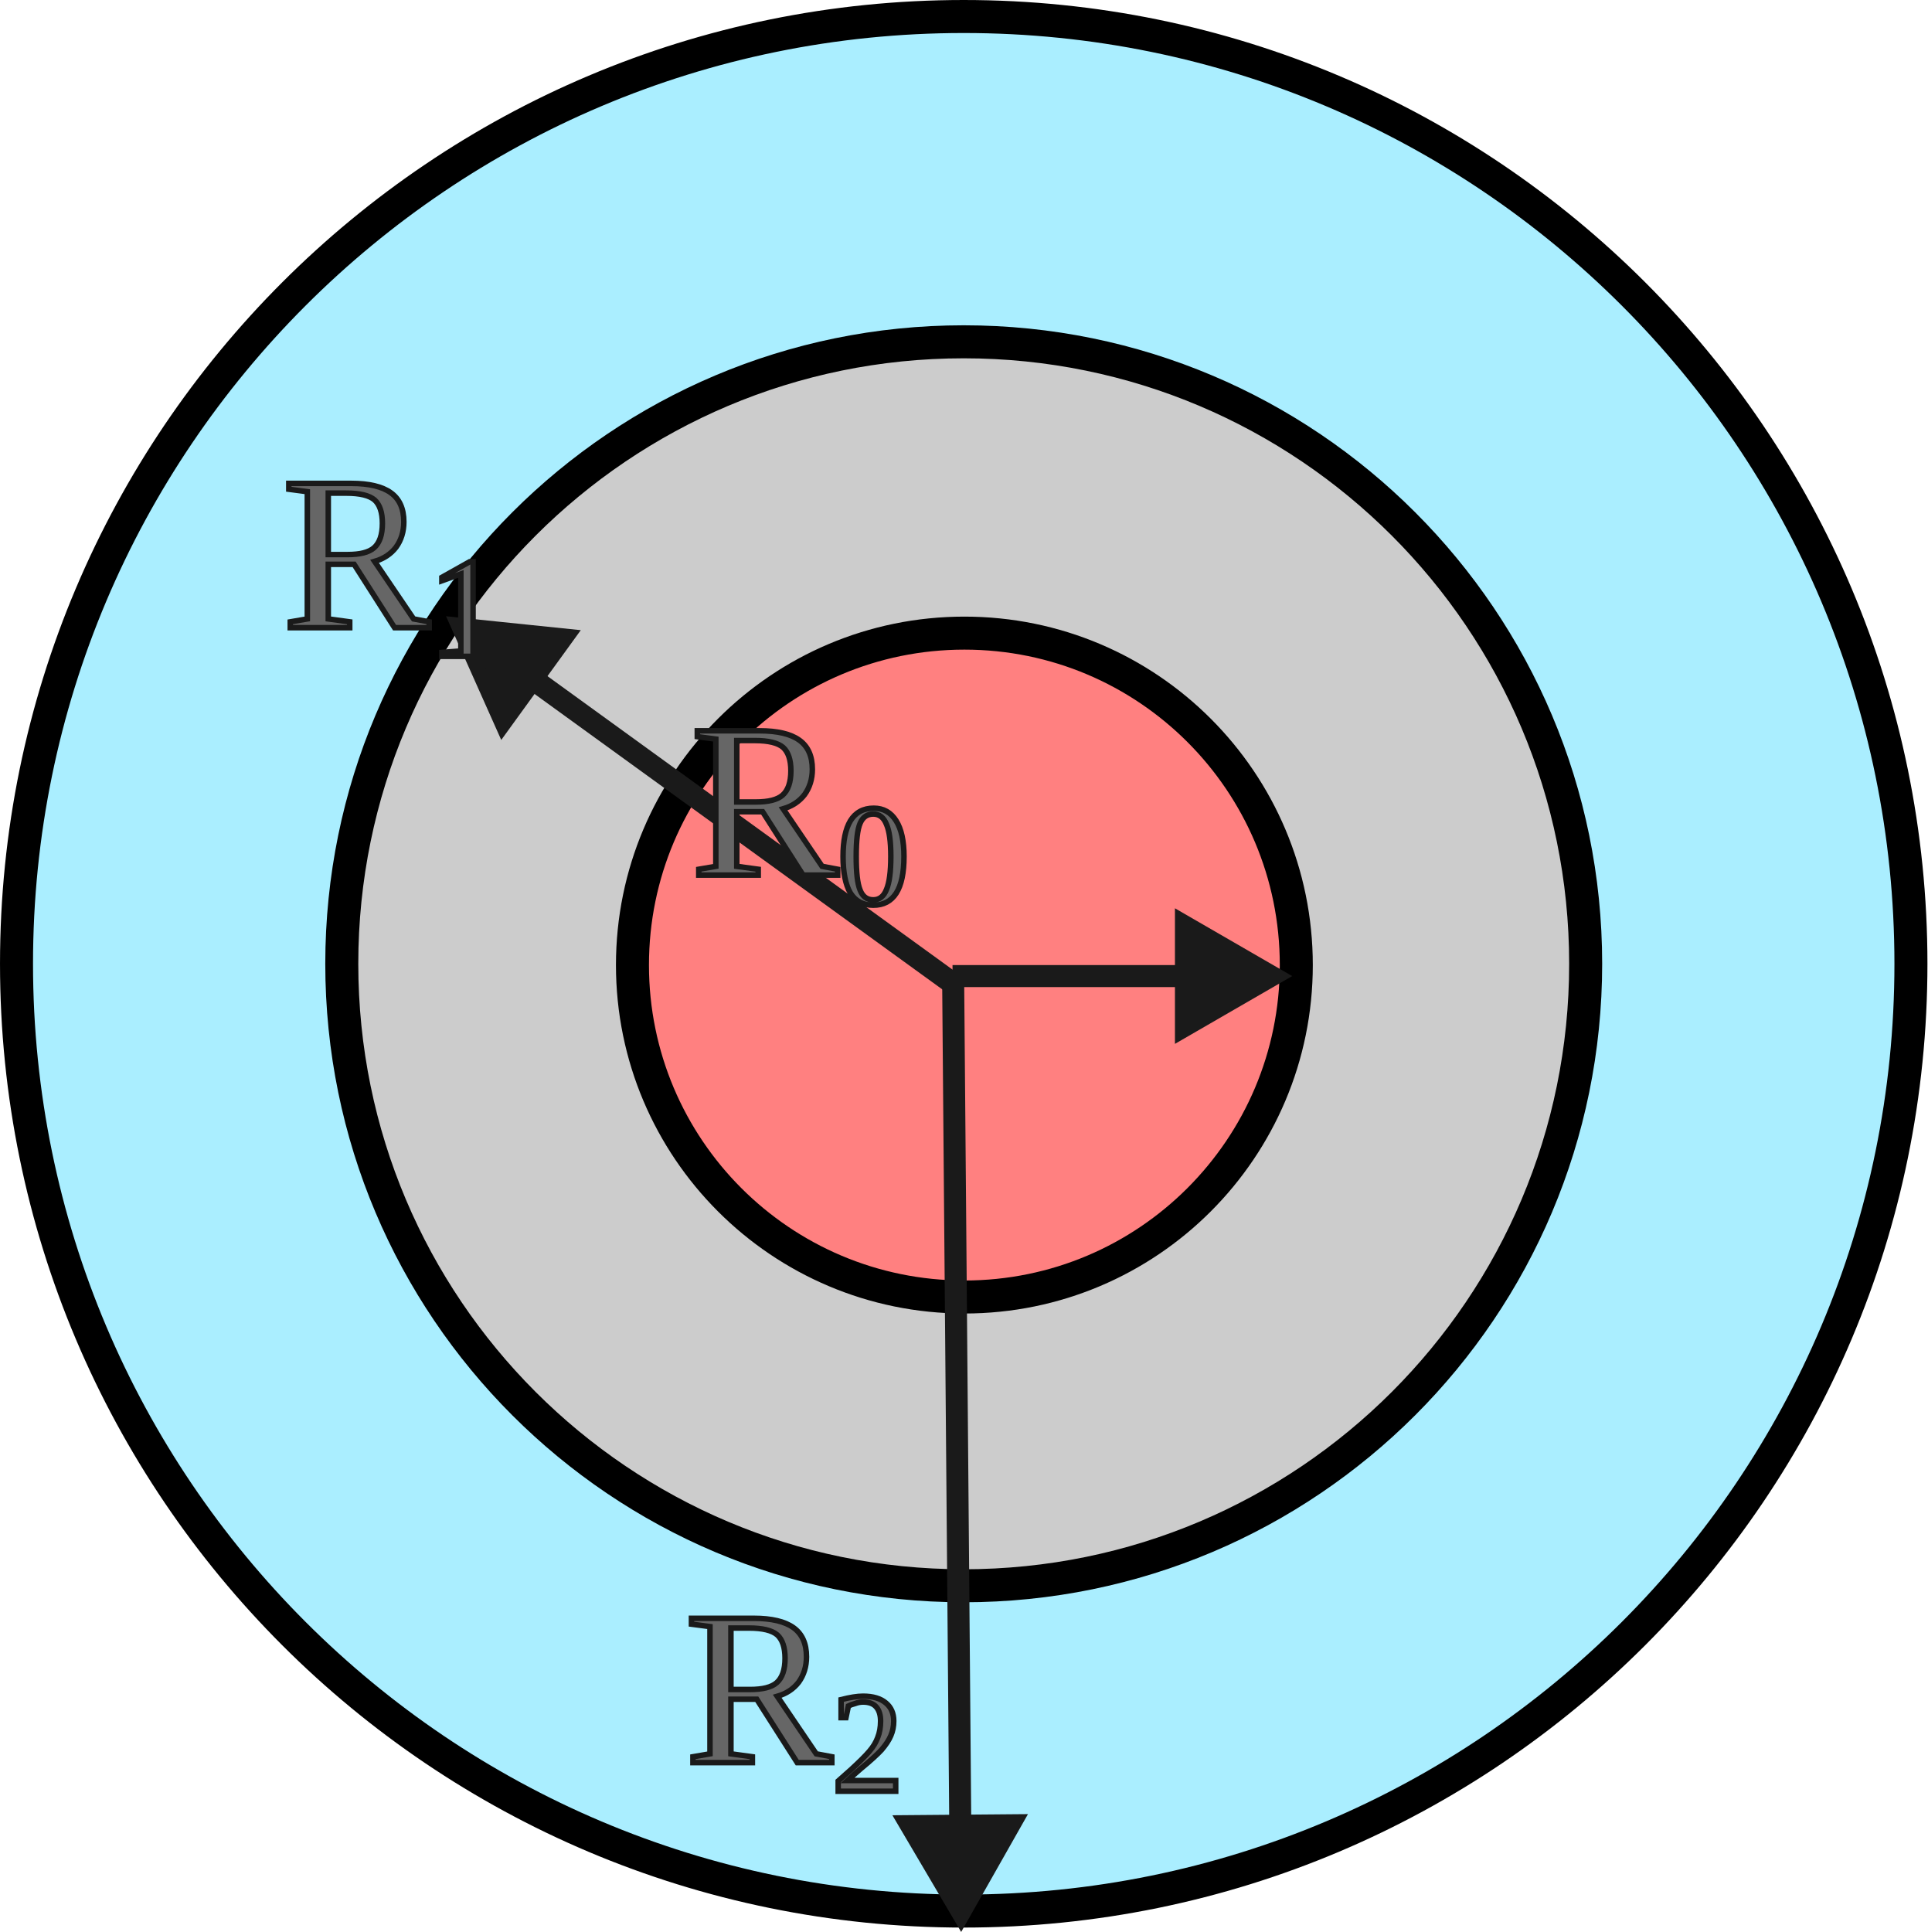
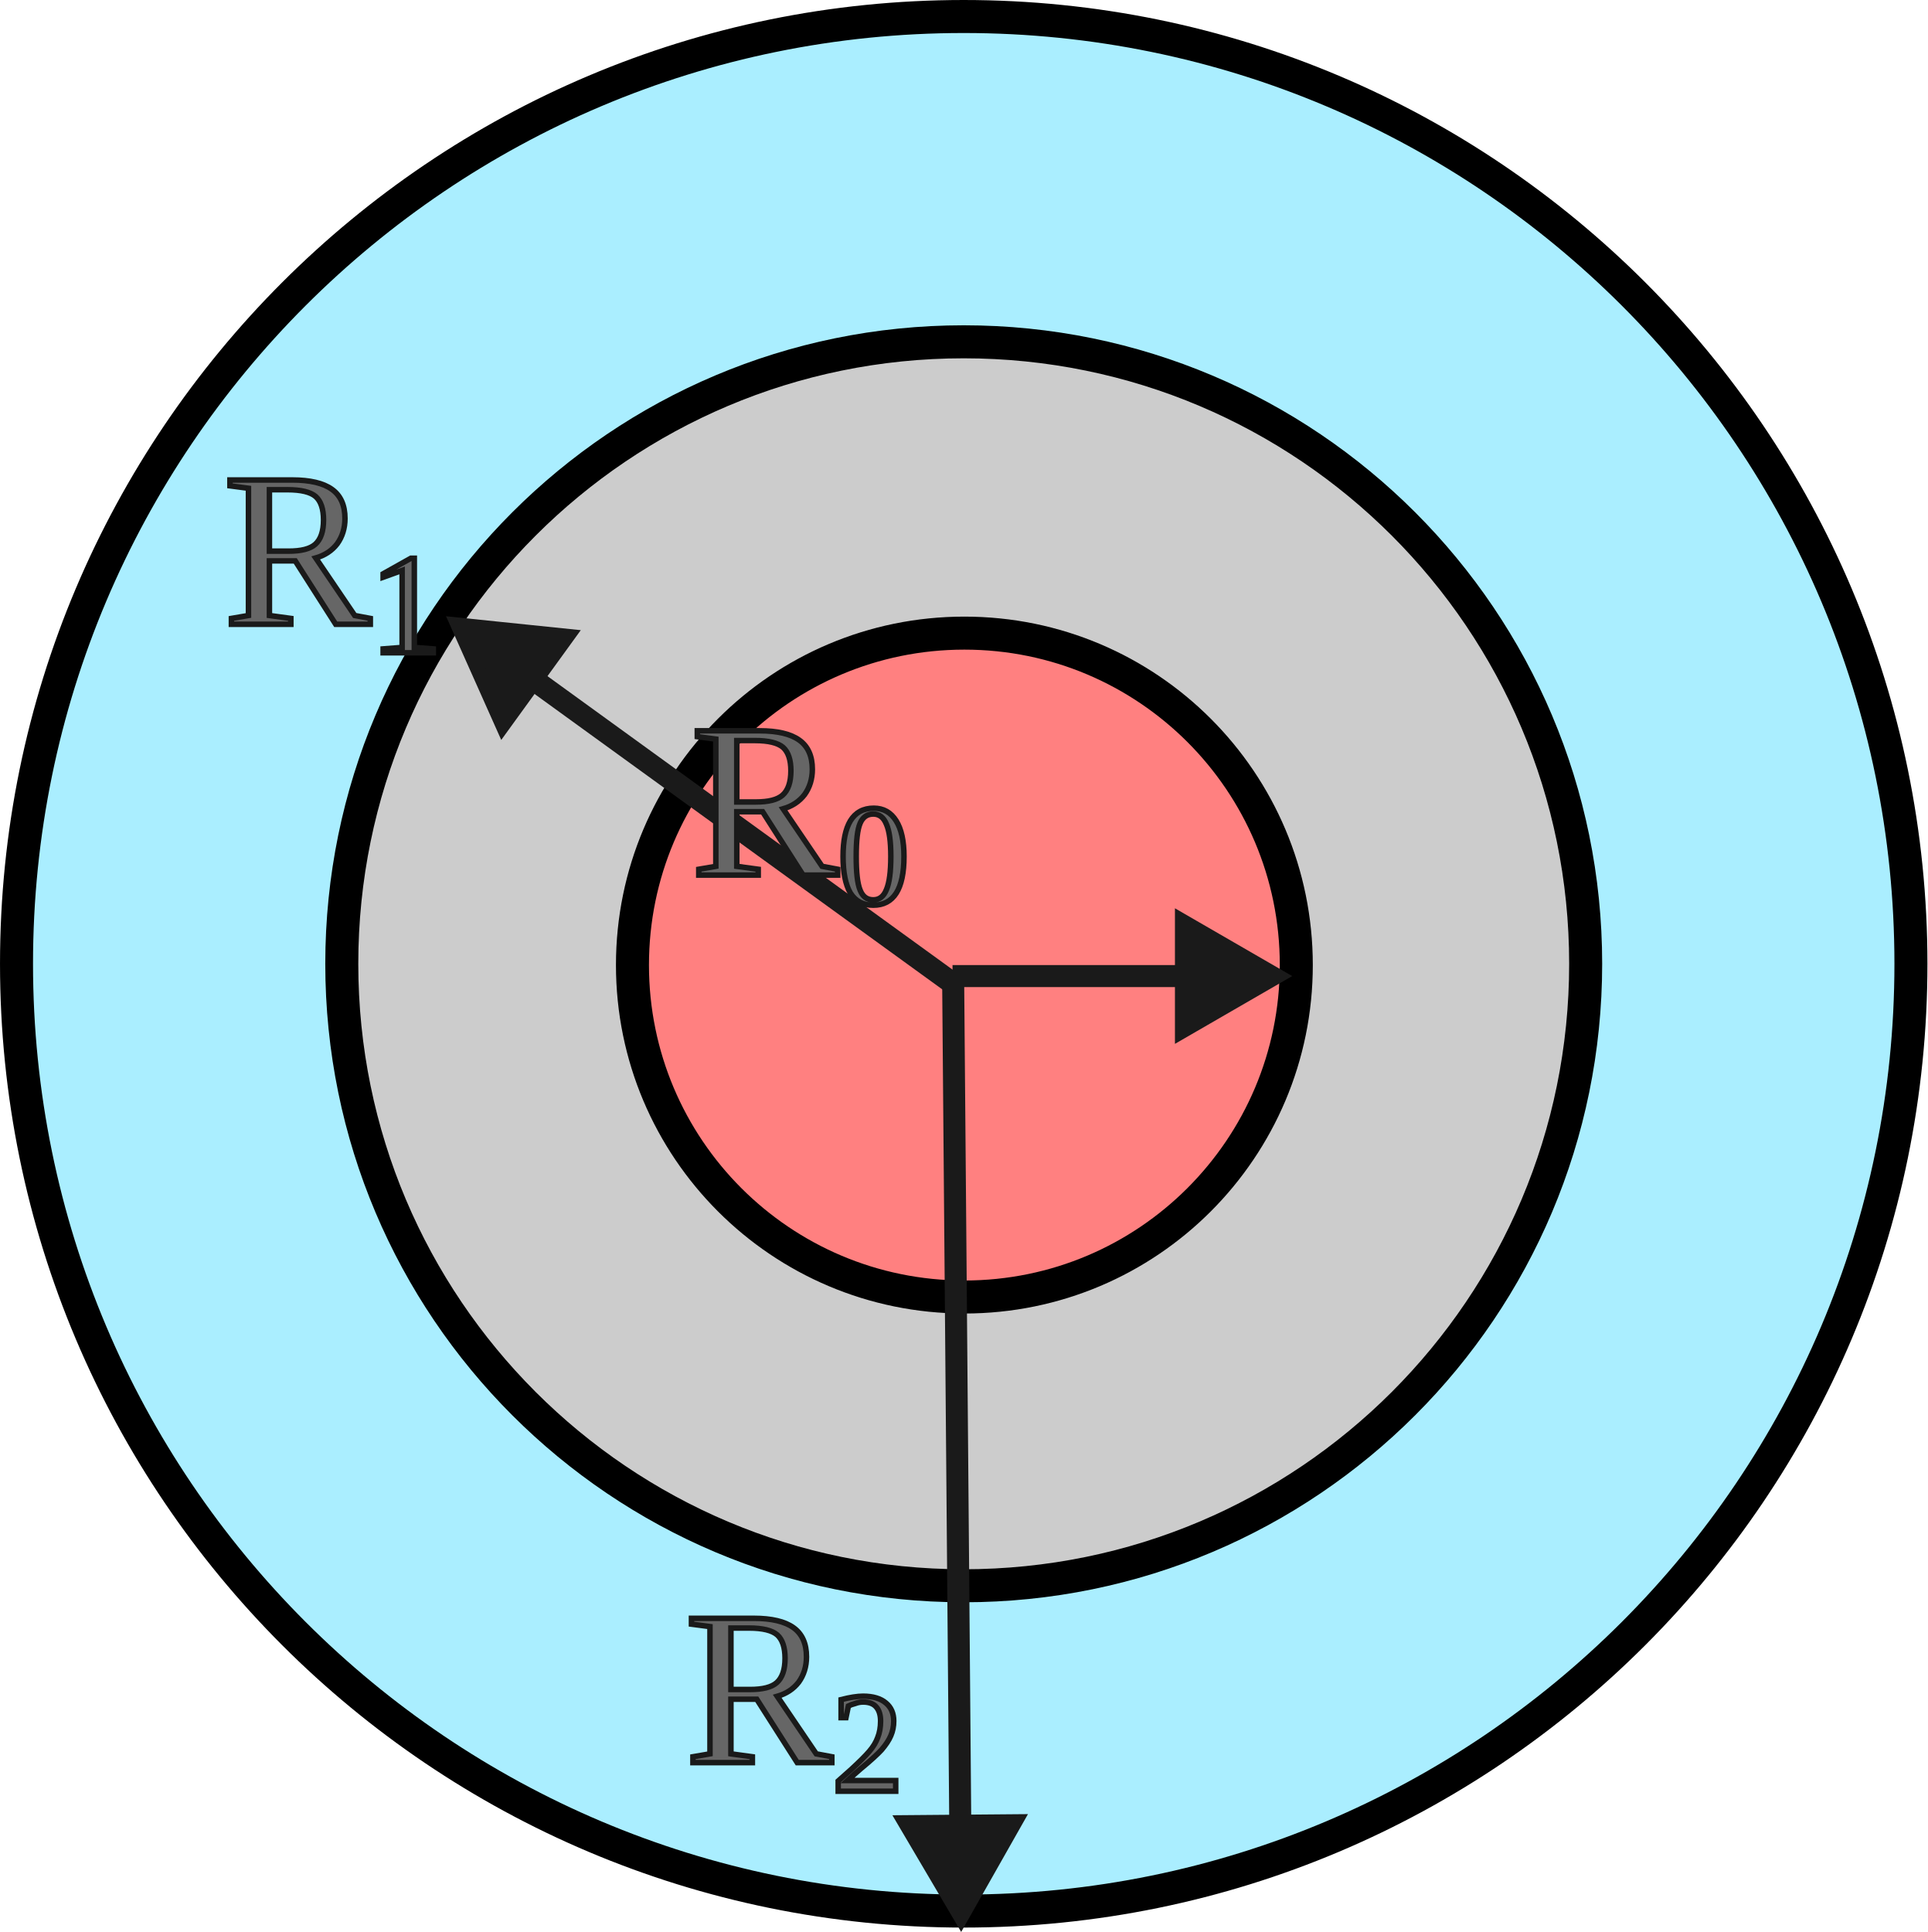
<svg xmlns="http://www.w3.org/2000/svg" width="61.78mm" height="61.922mm" viewBox="0 0 61.78 61.922" version="1.1" id="svg5">
  <defs id="defs2">
    <marker style="overflow:visible" id="TriangleStart" refX="0" refY="0" orient="auto-start-reverse" markerWidth="5.324" markerHeight="6.155" viewBox="0 0 5.324 6.155" preserveAspectRatio="xMidYMid">
      <path transform="scale(0.5)" style="fill:context-stroke;fill-rule:evenodd;stroke:context-stroke;stroke-width:1pt" d="M 5.77,0 -2.88,5 V -5 Z" id="path135" />
    </marker>
    <marker style="overflow:visible" id="TriangleStart-3" refX="0" refY="0" orient="auto-start-reverse" markerWidth="5.324" markerHeight="6.155" viewBox="0 0 5.324 6.155" preserveAspectRatio="xMidYMid">
      <path transform="scale(0.5)" style="fill:context-stroke;fill-rule:evenodd;stroke:context-stroke;stroke-width:1pt" d="M 5.77,0 -2.88,5 V -5 Z" id="path135-6" />
    </marker>
    <marker style="overflow:visible" id="TriangleStart-3-6" refX="0" refY="0" orient="auto-start-reverse" markerWidth="5.324" markerHeight="6.155" viewBox="0 0 5.324 6.155" preserveAspectRatio="xMidYMid">
      <path transform="scale(0.5)" style="fill:context-stroke;fill-rule:evenodd;stroke:context-stroke;stroke-width:1pt" d="M 5.77,0 -2.88,5 V -5 Z" id="path135-6-2" />
    </marker>
  </defs>
  <g id="layer1" transform="translate(-36.55579,-45.59299)">
    <circle style="fill:#aaeeff;fill-opacity:1;stroke:#000000;stroke-width:1.058;stroke-dasharray:none" id="circle344" cx="67.446" cy="76.483" r="30.361" />
    <circle style="fill:#cccccc;fill-opacity:0.999;stroke:#000000;stroke-width:1.058;stroke-dasharray:none" id="circle346" cx="67.446" cy="76.483" r="19.935" />
    <circle style="fill:#ff8080;fill-opacity:1;stroke:#000000;stroke-width:1.058;stroke-dasharray:none" id="circle348" cx="67.467" cy="76.524" r="10.639" />
    <path style="fill:#1a1a1a;fill-opacity:1;stroke:#1a1a1a;stroke-width:0.706;stroke-dasharray:none;marker-end:url(#TriangleStart)" d="m 67.087,76.877 h 8.381" id="path1009" />
    <path style="fill:#1a1a1a;fill-opacity:1;stroke:#1a1a1a;stroke-width:0.706;stroke-dasharray:none;marker-end:url(#TriangleStart-3)" d="m 67.108,77.072 0.235,27.935" id="path1009-7" />
    <path style="fill:#1a1a1a;fill-opacity:1;stroke:#1a1a1a;stroke-width:0.706;stroke-dasharray:none;marker-end:url(#TriangleStart-3-6)" d="M 67.128,77.135 52.883,66.815" id="path1009-7-9" />
    <text xml:space="preserve" style="font-size:7.056px;text-align:center;text-anchor:middle;fill:#666666;fill-opacity:1;stroke:#1a1a1a;stroke-width:0.176;stroke-dasharray:none" x="72.783" y="73.642" id="text1581">
      <tspan id="tspan1579" style="font-size:7.056px;fill:#666666;stroke:#1a1a1a;stroke-width:0.176;stroke-dasharray:none" x="72.783" y="73.642">R<tspan style="font-size:65%;baseline-shift:sub" id="tspan4569">0</tspan>
      </tspan>
    </text>
-     <text xml:space="preserve" style="font-size:7.056px;text-align:center;text-anchor:middle;fill:#666666;fill-opacity:1;stroke:#1a1a1a;stroke-width:0.176;stroke-dasharray:none" x="59.689" y="65.713" id="text1581-1">
-       <tspan id="tspan1579-2" style="font-size:7.056px;fill:#666666;stroke:#1a1a1a;stroke-width:0.176;stroke-dasharray:none" x="59.689" y="65.713">R<tspan style="font-size:65%;baseline-shift:sub" id="tspan453">1</tspan>
+     <text xml:space="preserve" style="font-size:7.056px;text-align:center;text-anchor:middle;fill:#666666;fill-opacity:1;stroke:#1a1a1a;stroke-width:0.176;stroke-dasharray:none" x="57.806" y="65.599" id="text1581-1">
+       <tspan id="tspan1579-2" style="font-size:7.056px;fill:#666666;stroke:#1a1a1a;stroke-width:0.176;stroke-dasharray:none" x="57.806" y="65.599">R<tspan style="font-size:65%;baseline-shift:sub" id="tspan453">1</tspan>
      </tspan>
    </text>
    <text xml:space="preserve" style="font-size:7.056px;text-align:center;text-anchor:middle;fill:#666666;fill-opacity:1;stroke:#1a1a1a;stroke-width:0.176;stroke-dasharray:none" x="72.596" y="102.088" id="text1581-5">
      <tspan id="tspan1579-3" style="font-size:7.056px;fill:#666666;stroke:#1a1a1a;stroke-width:0.176;stroke-dasharray:none" x="72.596" y="102.088">R<tspan style="font-size:65%;baseline-shift:sub" id="tspan4573">2</tspan>
      </tspan>
    </text>
  </g>
</svg>
